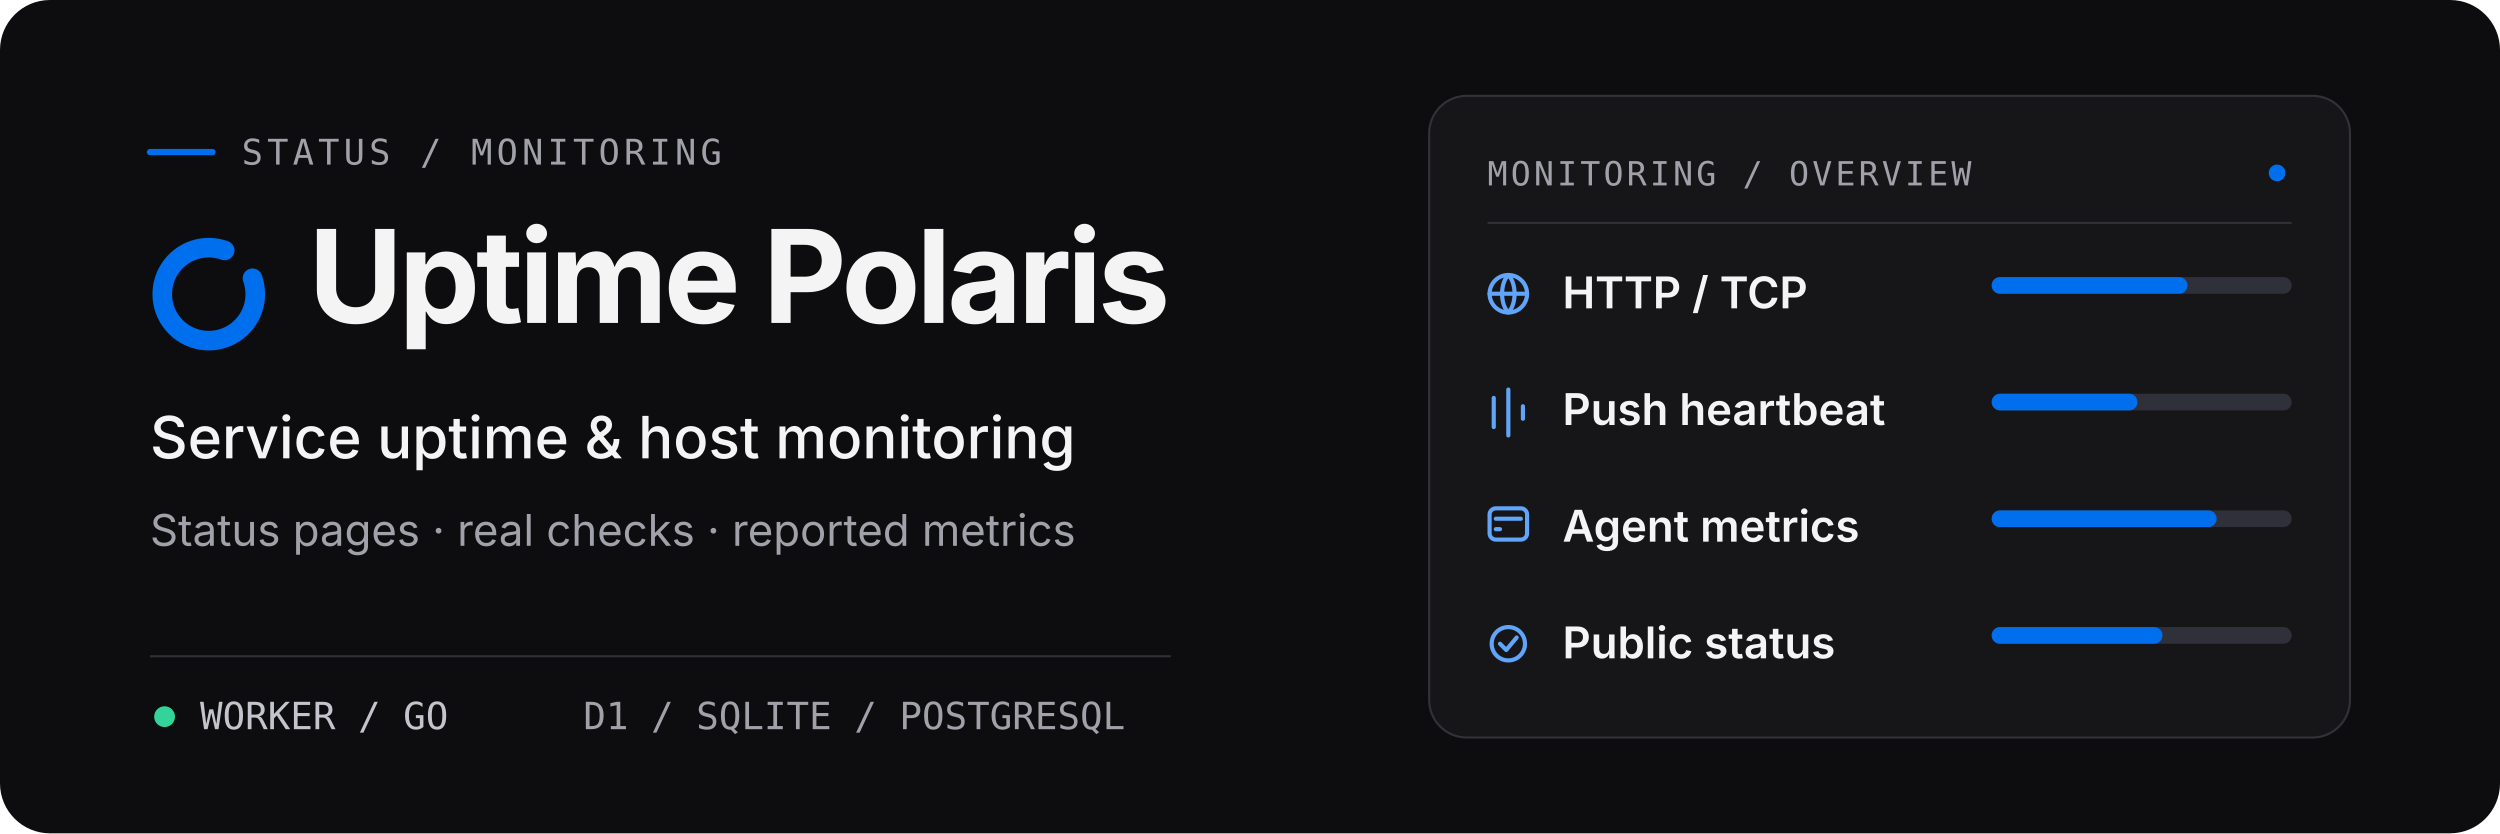
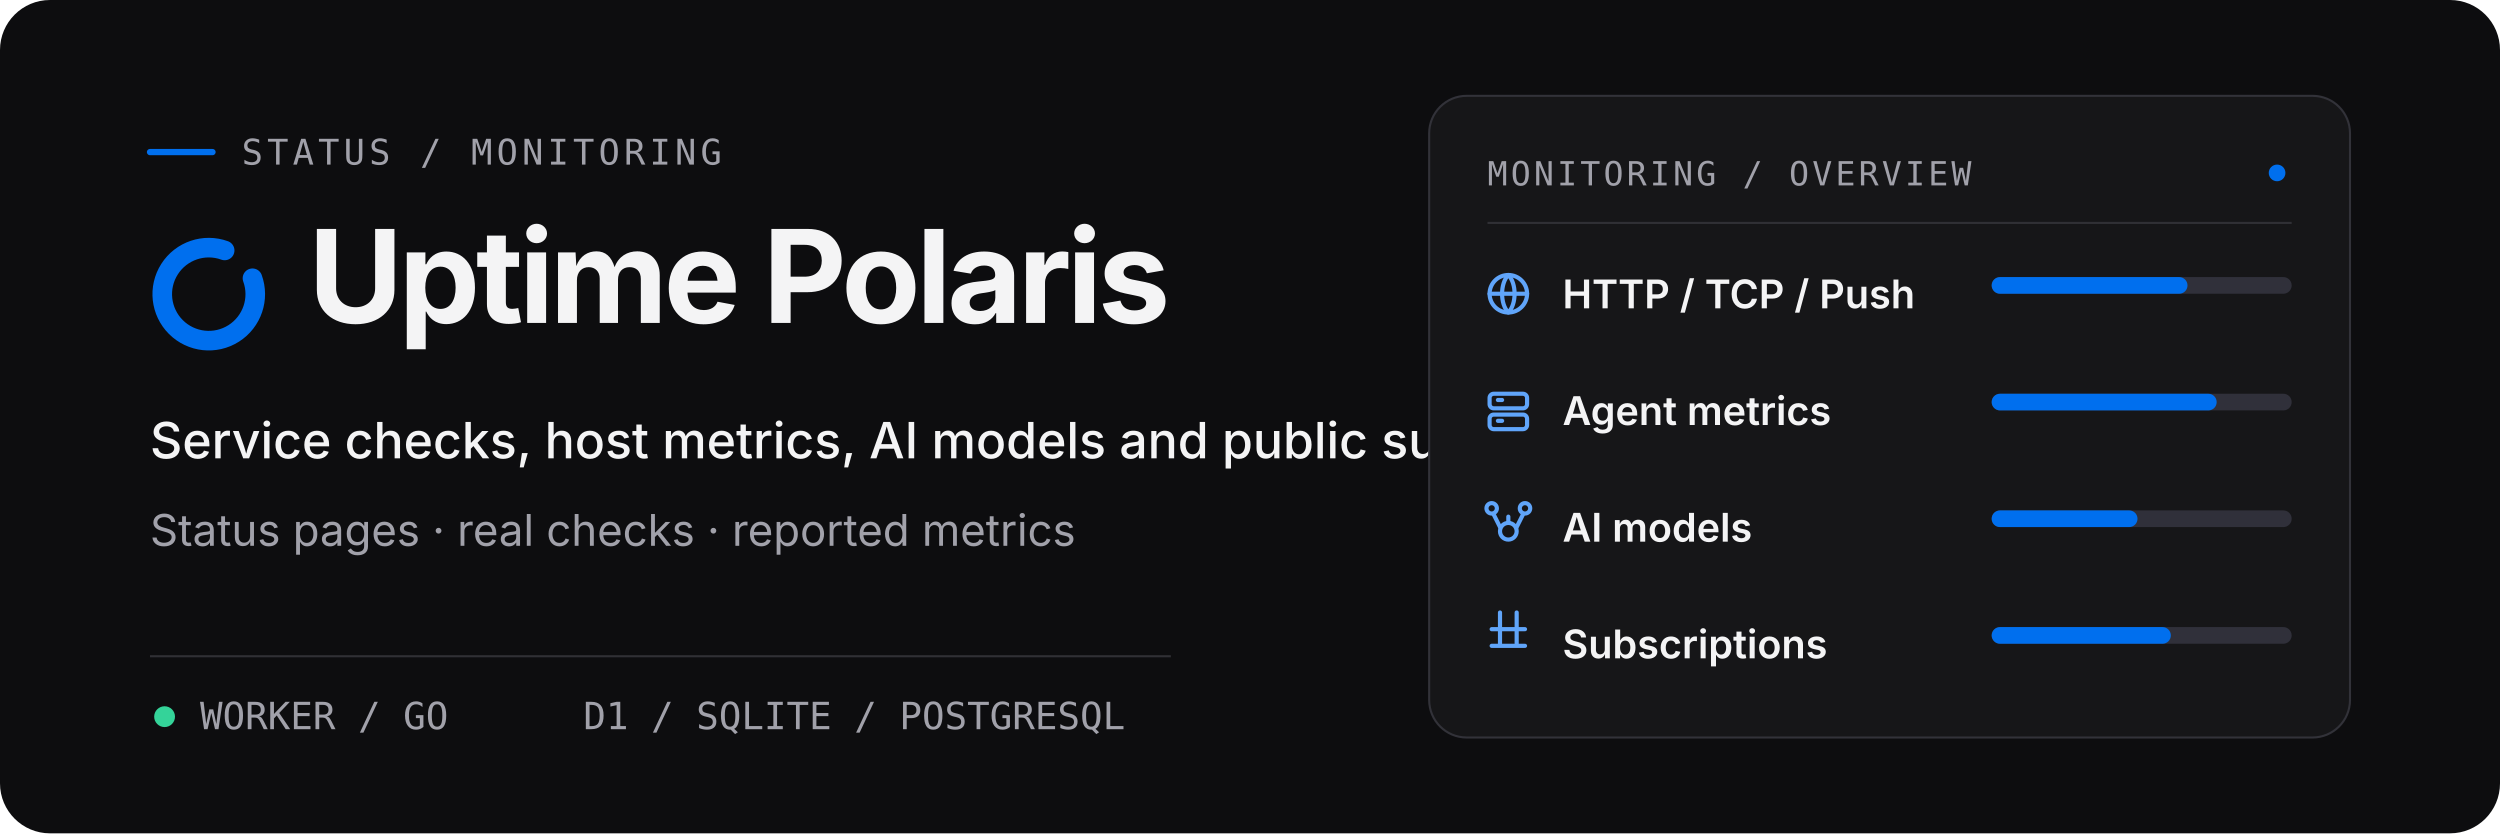
<svg xmlns="http://www.w3.org/2000/svg" width="1200" height="400" viewBox="0 0 1200 400" role="img" aria-labelledby="title desc">
  <rect width="1200" height="400" rx="24" fill="#0d0d0f" />
  <path d="M72 73h30" stroke="#006fee" stroke-width="3" stroke-linecap="round" />
  <text x="116" y="79" fill="#a1a1aa" font-family="ui-monospace, SFMono-Regular, Menlo, Consolas, monospace" font-size="17" letter-spacing="2">STATUS / MONITORING</text>
  <g transform="translate(72 113) scale(2.35) translate(-4 -4)">
    <path d="M24.93 12.75A9.5 9.5 0 1 1 19.25 7.07" fill="none" stroke="#006fee" stroke-width="4" stroke-linecap="round" />
  </g>
  <text x="148" y="155" fill="#f4f4f5" font-family="-apple-system, BlinkMacSystemFont, Segoe UI, sans-serif" font-size="62" font-weight="700" letter-spacing="-2">Uptime Polaris</text>
-   <text x="72" y="220" fill="#f4f4f5" font-family="-apple-system, BlinkMacSystemFont, Segoe UI, sans-serif" font-size="28" font-weight="500">Service uptime &amp; host monitoring</text>
+   <text x="72" y="220" fill="#f4f4f5" font-family="-apple-system, BlinkMacSystemFont, Segoe UI, sans-serif" font-size="24" font-weight="500">Service checks, host metrics, AI models and public subscriptions</text>
  <text x="72" y="262" fill="#a1a1aa" font-family="-apple-system, BlinkMacSystemFont, Segoe UI, sans-serif" font-size="21">Status pages · real checks · reported metrics</text>
  <path d="M72 315h490" stroke="#303035" stroke-width="1" />
  <circle cx="79" cy="344" r="5" fill="#34d399" />
-   <text x="96" y="350" fill="#c4c4cc" font-family="ui-monospace, SFMono-Regular, Menlo, Consolas, monospace" font-size="18">WORKER / GO</text>
+   <text x="96" y="350" fill="#a1a1aa" font-family="ui-monospace, SFMono-Regular, Menlo, Consolas, monospace" font-size="18">WORKER / GO</text>
  <text x="280" y="350" fill="#a1a1aa" font-family="ui-monospace, SFMono-Regular, Menlo, Consolas, monospace" font-size="18">D1 / SQLITE / POSTGRESQL</text>
  <g transform="translate(686 46)">
    <rect width="442" height="308" rx="18" fill="#161618" stroke="#323239" />
    <text x="28" y="43" fill="#a1a1aa" font-family="ui-monospace, SFMono-Regular, Menlo, Consolas, monospace" font-size="16" letter-spacing="1.5">MONITORING / OVERVIEW</text>
    <circle cx="407" cy="37" r="4" fill="#006fee" />
    <path d="M28 61h386" stroke="#303035" />
-     <g font-family="-apple-system, BlinkMacSystemFont, Segoe UI, sans-serif" font-size="21" font-weight="600" fill="#f4f4f5">
-       <text x="64" y="102">HTTP / TCP</text>
-       <text x="64" y="158">Push heartbeat</text>
-       <text x="64" y="214">Agent metrics</text>
-       <text x="64" y="270">Public status</text>
+     <g font-family="-apple-system, BlinkMacSystemFont, Segoe UI, sans-serif" font-size="19" font-weight="600" fill="#f4f4f5">
+       <text x="64" y="102">HTTP / TCP / Push</text>
+       <text x="64" y="158">Agent metrics</text>
+       <text x="64" y="214">AI models</text>
+       <text x="64" y="270">Subscriptions</text>
    </g>
    <g fill="none" stroke="#60a5fa" stroke-width="2" stroke-linecap="round" stroke-linejoin="round">
      <circle cx="38" cy="95" r="9" />
      <path d="M29 95h18M38 86c-4 4-4 14 0 18M38 86c4 4 4 14 0 18" />
-       <path d="M31 145v14m7-18v22m7-14v6" />
-       <rect x="29" y="198" width="18" height="15" rx="3" />
-       <path d="M32 203h12M32 208h2" />
-       <circle cx="38" cy="263" r="8" />
-       <path d="m34 263 3 3 5-6" />
+       <rect x="29" y="143" width="18" height="7" rx="2" />
+       <rect x="29" y="153" width="18" height="7" rx="2" />
+       <path d="M33 146h2M33 156h2" />
+       <circle cx="38" cy="209" r="4" />
+       <circle cx="30" cy="198" r="2.5" />
+       <circle cx="46" cy="198" r="2.5" />
+       <path d="M38 205v-3M34 207l-3-6M42 207l3-6" />
+       <path d="M30 256h16M30 264h16M34 248v16M42 248v16" />
    </g>
    <g fill="#30303a">
      <rect x="270" y="87" width="144" height="8" rx="4" />
      <rect x="270" y="143" width="144" height="8" rx="4" />
      <rect x="270" y="199" width="144" height="8" rx="4" />
      <rect x="270" y="255" width="144" height="8" rx="4" />
    </g>
    <g fill="#006fee">
      <rect x="270" y="87" width="94" height="8" rx="4" />
-       <rect x="270" y="143" width="70" height="8" rx="4" />
-       <rect x="270" y="199" width="108" height="8" rx="4" />
-       <rect x="270" y="255" width="82" height="8" rx="4" />
+       <rect x="270" y="143" width="108" height="8" rx="4" />
+       <rect x="270" y="199" width="70" height="8" rx="4" />
+       <rect x="270" y="255" width="86" height="8" rx="4" />
    </g>
  </g>
</svg>
